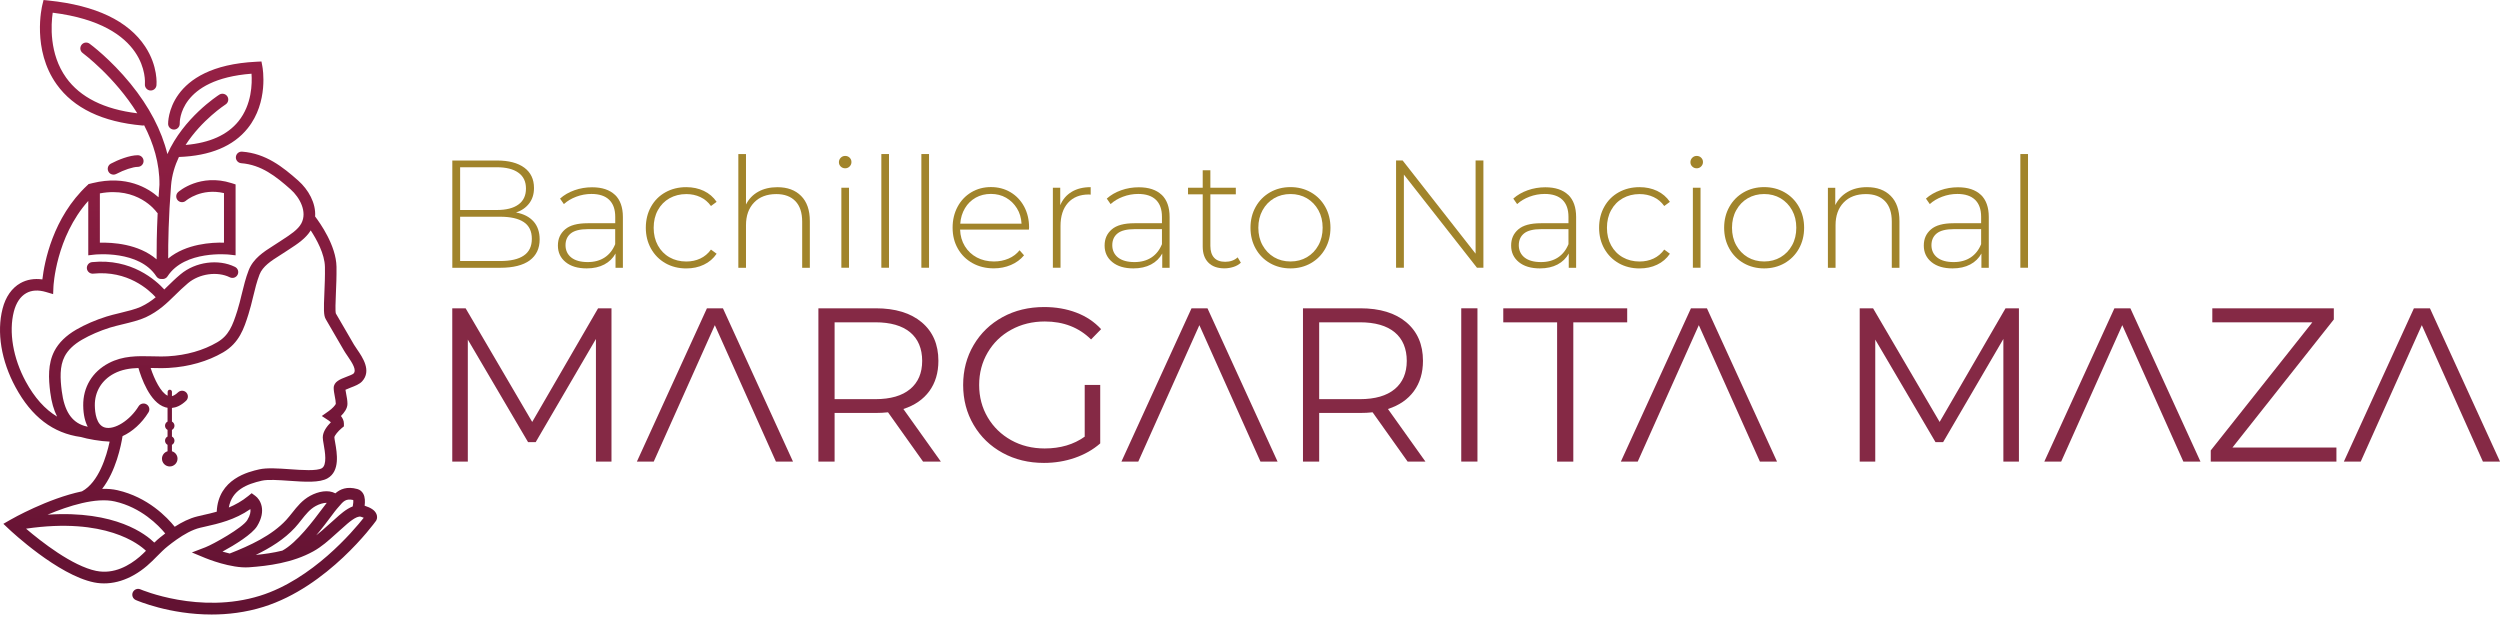
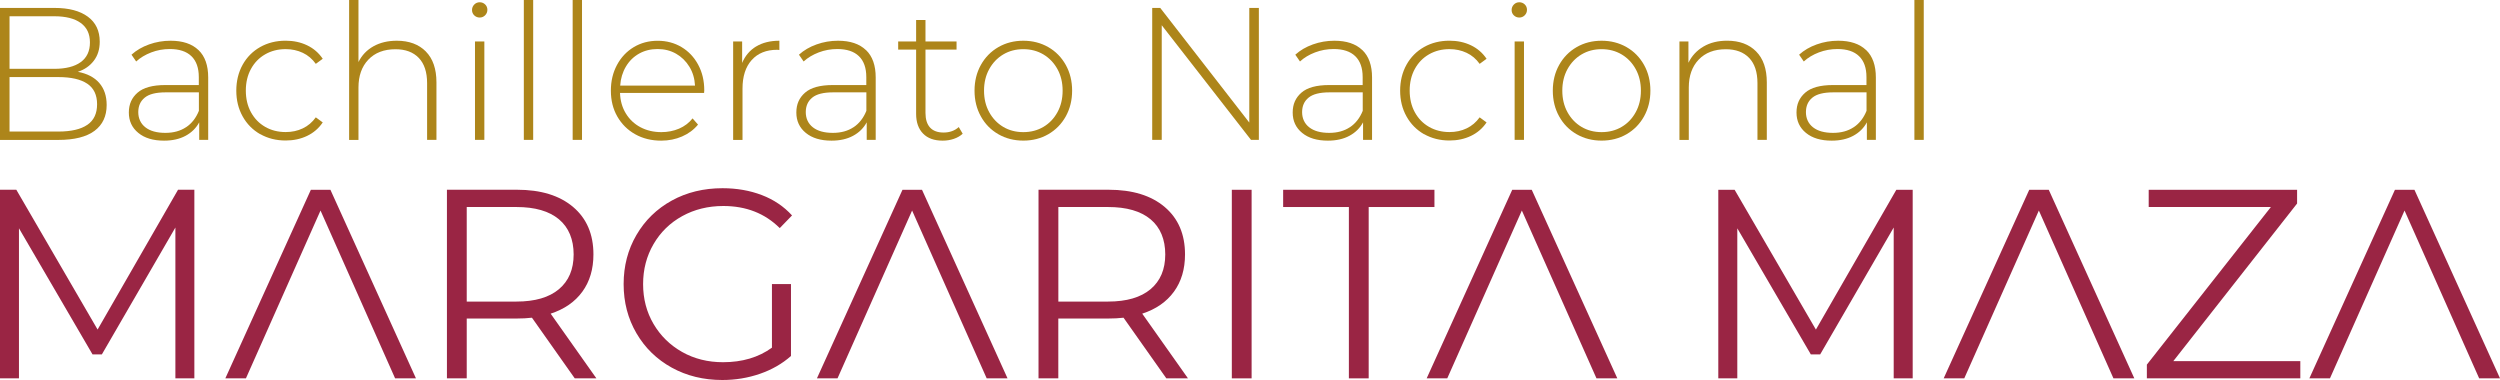
- <svg xmlns="http://www.w3.org/2000/svg" width="212" height="53" viewBox="0 0 212 53" fill="none">
-   <path d="M51.854 26.144V39.141H50.535V28.744L45.428 37.491H44.779L39.671 28.799V39.141H38.352V26.144H39.485L45.131 35.781L50.718 26.144H51.854Z" fill="#852945" />
-   <path d="M61.305 26.144H59.948L54.009 39.141H55.438L60.618 27.573L65.798 39.141H67.245L61.305 26.144Z" fill="#852945" />
-   <path d="M78.274 39.141L75.304 34.963C74.969 35.001 74.624 35.018 74.265 35.018H70.774V39.141H69.4V26.144H74.265C75.922 26.144 77.224 26.541 78.163 27.331C79.103 28.122 79.576 29.213 79.576 30.598C79.576 31.613 79.317 32.47 78.806 33.171C78.291 33.872 77.559 34.376 76.606 34.683L79.783 39.141H78.274ZM77.179 32.998C77.86 32.428 78.201 31.631 78.201 30.602C78.201 29.573 77.86 28.74 77.179 28.178C76.499 27.615 75.515 27.331 74.227 27.331H70.774V33.848H74.227C75.515 33.848 76.499 33.564 77.179 32.995V32.998Z" fill="#852945" />
-   <path d="M91.98 32.642H93.299V37.601C92.691 38.133 91.973 38.54 91.144 38.827C90.315 39.114 89.441 39.255 88.526 39.255C87.228 39.255 86.057 38.972 85.018 38.402C83.979 37.833 83.16 37.045 82.566 36.033C81.972 35.025 81.675 33.896 81.675 32.646C81.675 31.396 81.972 30.267 82.566 29.258C83.16 28.25 83.979 27.459 85.018 26.89C86.057 26.32 87.235 26.037 88.547 26.037C89.538 26.037 90.446 26.195 91.275 26.51C92.104 26.824 92.805 27.294 93.374 27.912L92.522 28.785C91.493 27.77 90.187 27.262 88.602 27.262C87.549 27.262 86.6 27.494 85.754 27.96C84.904 28.423 84.241 29.069 83.758 29.89C83.274 30.712 83.032 31.634 83.032 32.646C83.032 33.658 83.274 34.576 83.758 35.395C84.241 36.213 84.904 36.855 85.743 37.325C86.586 37.794 87.532 38.029 88.585 38.029C89.921 38.029 91.054 37.694 91.983 37.028V32.646L91.98 32.642Z" fill="#852945" />
-   <path d="M102.394 26.144H101.041L95.098 39.141H96.527L101.707 27.573L106.887 39.141H108.337L102.394 26.144Z" fill="#852945" />
-   <path d="M119.366 39.141L116.397 34.963C116.062 35.001 115.716 35.018 115.357 35.018H111.866V39.141H110.492V26.144H115.357C117.015 26.144 118.317 26.541 119.256 27.331C120.195 28.122 120.668 29.213 120.668 30.598C120.668 31.613 120.409 32.47 119.898 33.171C119.384 33.872 118.651 34.376 117.698 34.683L120.875 39.141H119.366ZM118.272 32.998C118.952 32.428 119.294 31.631 119.294 30.602C119.294 29.573 118.952 28.74 118.272 28.178C117.591 27.615 116.607 27.331 115.319 27.331H111.866V33.848H115.319C116.607 33.848 117.591 33.564 118.272 32.995V32.998Z" fill="#852945" />
-   <path d="M123.914 26.144H125.288V39.141H123.914V26.144Z" fill="#852945" />
-   <path d="M132.046 27.335H127.478V26.147H137.986V27.335H133.417V39.145H132.043V27.335H132.046Z" fill="#852945" />
-   <path d="M144.747 26.144H143.393L137.45 39.141H138.88L144.06 27.573L149.239 39.141H150.69L144.747 26.144Z" fill="#852945" />
-   <path d="M171.205 26.144V39.141H169.886V28.744L164.778 37.491H164.129L159.022 28.799V39.141H157.703V26.144H158.836L164.481 35.781L170.069 26.144H171.205Z" fill="#852945" />
-   <path d="M180.656 26.144H179.302L173.359 39.141H174.789L179.969 27.573L185.148 39.141H186.599L180.656 26.144Z" fill="#852945" />
-   <path d="M198.129 37.953V39.141H187.472V38.195L196.088 27.331H187.604V26.144H197.908V27.09L189.309 37.953H198.129Z" fill="#852945" />
-   <path d="M206.057 26.144H204.7L198.761 39.141H200.19L205.37 27.573L210.55 39.141H212L206.057 26.144Z" fill="#852945" />
-   <path d="M45.248 18.782C45.59 19.172 45.763 19.679 45.763 20.301C45.763 21.071 45.48 21.665 44.917 22.083C44.354 22.497 43.518 22.708 42.41 22.708H38.356V13.612H42.151C43.138 13.612 43.908 13.812 44.458 14.216C45.007 14.621 45.283 15.194 45.283 15.94C45.283 16.461 45.145 16.896 44.872 17.252C44.599 17.608 44.23 17.863 43.76 18.018C44.409 18.139 44.906 18.395 45.248 18.785V18.782ZM39.019 14.182V17.808H42.123C42.921 17.808 43.532 17.656 43.96 17.345C44.388 17.038 44.602 16.585 44.602 15.988C44.602 15.391 44.388 14.952 43.96 14.645C43.532 14.337 42.917 14.182 42.123 14.182H39.019ZM44.416 21.672C44.872 21.364 45.1 20.891 45.1 20.249C45.1 19.607 44.872 19.137 44.416 18.833C43.96 18.529 43.29 18.378 42.41 18.378H39.019V22.135H42.41C43.294 22.135 43.964 21.983 44.416 21.672Z" fill="#A1842B" />
-   <path d="M52.144 16.513C52.593 16.941 52.821 17.573 52.821 18.405V22.708H52.196V21.499C51.978 21.896 51.664 22.207 51.246 22.428C50.828 22.649 50.331 22.76 49.751 22.76C48.998 22.76 48.401 22.584 47.966 22.228C47.527 21.872 47.31 21.406 47.31 20.826C47.31 20.246 47.51 19.807 47.914 19.455C48.318 19.103 48.96 18.93 49.844 18.93H52.172V18.384C52.172 17.753 51.999 17.273 51.657 16.941C51.315 16.613 50.815 16.447 50.155 16.447C49.706 16.447 49.275 16.527 48.864 16.682C48.453 16.837 48.104 17.045 47.817 17.307L47.493 16.841C47.831 16.537 48.239 16.302 48.715 16.133C49.192 15.964 49.689 15.881 50.21 15.881C51.05 15.881 51.695 16.095 52.148 16.523L52.144 16.513ZM51.277 21.834C51.671 21.575 51.968 21.199 52.168 20.705V19.431H49.855C49.188 19.431 48.705 19.552 48.404 19.793C48.104 20.035 47.956 20.37 47.956 20.795C47.956 21.22 48.121 21.585 48.449 21.841C48.777 22.097 49.243 22.224 49.841 22.224C50.404 22.224 50.884 22.093 51.277 21.834Z" fill="#A1842B" />
-   <path d="M56.429 22.318C55.908 22.024 55.504 21.613 55.207 21.088C54.914 20.563 54.765 19.973 54.765 19.313C54.765 18.654 54.914 18.049 55.207 17.528C55.501 17.003 55.908 16.596 56.429 16.306C56.951 16.016 57.538 15.871 58.197 15.871C58.743 15.871 59.24 15.978 59.686 16.188C60.131 16.402 60.494 16.71 60.77 17.117L60.29 17.469C60.048 17.131 59.748 16.879 59.385 16.71C59.026 16.541 58.629 16.458 58.197 16.458C57.669 16.458 57.196 16.578 56.775 16.813C56.353 17.052 56.026 17.387 55.787 17.822C55.549 18.253 55.431 18.754 55.431 19.317C55.431 19.88 55.549 20.377 55.787 20.812C56.026 21.244 56.353 21.582 56.775 21.82C57.196 22.059 57.669 22.176 58.197 22.176C58.629 22.176 59.026 22.093 59.385 21.924C59.745 21.755 60.045 21.503 60.29 21.164L60.77 21.517C60.494 21.924 60.131 22.235 59.686 22.445C59.24 22.66 58.743 22.763 58.197 22.763C57.538 22.763 56.951 22.615 56.429 22.321V22.318Z" fill="#A1842B" />
-   <path d="M67.932 16.613C68.426 17.107 68.674 17.818 68.674 18.744V22.708H68.025V18.795C68.025 18.032 67.832 17.452 67.448 17.055C67.062 16.658 66.523 16.458 65.832 16.458C65.035 16.458 64.406 16.696 63.947 17.172C63.488 17.649 63.26 18.291 63.26 19.096V22.708H62.611V13.067H63.26V17.342C63.495 16.875 63.84 16.513 64.299 16.257C64.758 16.002 65.301 15.874 65.922 15.874C66.772 15.874 67.442 16.119 67.935 16.616L67.932 16.613Z" fill="#A1842B" />
-   <path d="M71.295 14.123C71.192 14.023 71.14 13.899 71.14 13.754C71.14 13.609 71.192 13.481 71.295 13.377C71.399 13.274 71.523 13.222 71.672 13.222C71.82 13.222 71.944 13.27 72.048 13.37C72.152 13.471 72.203 13.595 72.203 13.74C72.203 13.885 72.152 14.013 72.048 14.116C71.944 14.22 71.817 14.272 71.672 14.272C71.527 14.272 71.399 14.223 71.295 14.123ZM71.347 15.922H71.996V22.704H71.347V15.922Z" fill="#A1842B" />
-   <path d="M74.738 13.063H75.387V22.704H74.738V13.063Z" fill="#A1842B" />
-   <path d="M78.132 13.063H78.782V22.704H78.132V13.063Z" fill="#A1842B" />
-   <path d="M87.252 19.469H81.416C81.434 19.997 81.568 20.467 81.82 20.878C82.073 21.289 82.411 21.606 82.839 21.834C83.267 22.059 83.751 22.173 84.289 22.173C84.731 22.173 85.139 22.093 85.519 21.931C85.895 21.772 86.209 21.534 86.461 21.223L86.838 21.651C86.544 22.007 86.171 22.28 85.726 22.47C85.28 22.66 84.797 22.756 84.276 22.756C83.599 22.756 82.998 22.608 82.47 22.314C81.941 22.021 81.527 21.613 81.23 21.092C80.93 20.57 80.781 19.98 80.781 19.31C80.781 18.64 80.923 18.06 81.202 17.535C81.482 17.01 81.872 16.603 82.366 16.306C82.86 16.012 83.416 15.864 84.03 15.864C84.645 15.864 85.198 16.009 85.688 16.299C86.178 16.589 86.561 16.993 86.845 17.514C87.124 18.036 87.266 18.623 87.266 19.282L87.252 19.465V19.469ZM82.742 16.762C82.362 16.976 82.055 17.273 81.827 17.659C81.596 18.046 81.465 18.481 81.43 18.965H86.627C86.6 18.481 86.472 18.046 86.237 17.666C86.002 17.286 85.695 16.986 85.315 16.768C84.935 16.551 84.504 16.444 84.027 16.444C83.55 16.444 83.122 16.551 82.739 16.762H82.742Z" fill="#A1842B" />
-   <path d="M90.878 16.268C91.32 16.002 91.855 15.871 92.49 15.871V16.506L92.335 16.492C91.582 16.492 90.992 16.727 90.567 17.2C90.142 17.673 89.932 18.329 89.932 19.168V22.704H89.283V15.922H89.908V17.404C90.115 16.91 90.439 16.53 90.881 16.268H90.878Z" fill="#A1842B" />
-   <path d="M98.506 16.513C98.955 16.941 99.183 17.573 99.183 18.405V22.708H98.558V21.499C98.34 21.896 98.026 22.207 97.608 22.428C97.19 22.649 96.693 22.76 96.113 22.76C95.36 22.76 94.763 22.584 94.328 22.228C93.889 21.872 93.671 21.406 93.671 20.826C93.671 20.246 93.872 19.807 94.276 19.455C94.68 19.103 95.322 18.93 96.206 18.93H98.534V18.384C98.534 17.753 98.361 17.273 98.019 16.941C97.677 16.613 97.176 16.447 96.517 16.447C96.064 16.447 95.636 16.527 95.225 16.682C94.814 16.837 94.466 17.045 94.179 17.307L93.855 16.841C94.193 16.537 94.6 16.302 95.077 16.133C95.553 15.964 96.051 15.881 96.572 15.881C97.411 15.881 98.057 16.095 98.509 16.523L98.506 16.513ZM97.643 21.834C98.036 21.575 98.333 21.199 98.534 20.705V19.431H96.22C95.553 19.431 95.07 19.552 94.77 19.793C94.469 20.035 94.321 20.37 94.321 20.795C94.321 21.22 94.487 21.585 94.814 21.841C95.143 22.097 95.609 22.224 96.206 22.224C96.769 22.224 97.249 22.093 97.643 21.834Z" fill="#A1842B" />
-   <path d="M105.226 22.276C105.06 22.431 104.856 22.552 104.608 22.632C104.359 22.711 104.103 22.756 103.834 22.756C103.244 22.756 102.791 22.594 102.47 22.269C102.149 21.945 101.99 21.492 101.99 20.912V16.482H100.744V15.922H101.99V14.441H102.639V15.922H104.798V16.482H102.639V20.847C102.639 21.289 102.746 21.623 102.957 21.855C103.168 22.086 103.482 22.2 103.9 22.2C104.318 22.2 104.677 22.076 104.953 21.824L105.226 22.28V22.276Z" fill="#A1842B" />
-   <path d="M107.698 22.318C107.184 22.024 106.776 21.613 106.483 21.088C106.189 20.563 106.041 19.973 106.041 19.313C106.041 18.654 106.189 18.063 106.483 17.538C106.776 17.014 107.184 16.606 107.698 16.309C108.213 16.016 108.793 15.867 109.432 15.867C110.07 15.867 110.651 16.016 111.165 16.309C111.68 16.603 112.087 17.014 112.381 17.538C112.674 18.063 112.823 18.654 112.823 19.313C112.823 19.973 112.674 20.563 112.381 21.088C112.087 21.613 111.68 22.021 111.165 22.318C110.651 22.611 110.07 22.76 109.432 22.76C108.793 22.76 108.213 22.611 107.698 22.318ZM110.83 21.81C111.241 21.568 111.566 21.23 111.804 20.795C112.042 20.363 112.16 19.869 112.16 19.313C112.16 18.757 112.042 18.264 111.804 17.832C111.566 17.4 111.241 17.062 110.83 16.817C110.419 16.575 109.953 16.454 109.435 16.454C108.917 16.454 108.451 16.575 108.037 16.817C107.626 17.058 107.301 17.397 107.063 17.832C106.825 18.264 106.707 18.757 106.707 19.313C106.707 19.869 106.825 20.363 107.063 20.795C107.301 21.226 107.626 21.565 108.037 21.81C108.447 22.052 108.914 22.173 109.435 22.173C109.956 22.173 110.419 22.052 110.83 21.81Z" fill="#A1842B" />
-   <path d="M125.793 13.609V22.704H125.247L119.049 14.804V22.704H118.386V13.609H118.945L125.13 21.51V13.609H125.793Z" fill="#A1842B" />
-   <path d="M132.979 16.513C133.427 16.941 133.655 17.573 133.655 18.405V22.708H133.03V21.499C132.813 21.896 132.499 22.207 132.081 22.428C131.663 22.649 131.166 22.76 130.585 22.76C129.833 22.76 129.235 22.584 128.8 22.228C128.362 21.872 128.144 21.406 128.144 20.826C128.144 20.246 128.344 19.807 128.748 19.455C129.152 19.103 129.795 18.93 130.679 18.93H133.006V18.384C133.006 17.753 132.833 17.273 132.492 16.941C132.15 16.613 131.649 16.447 130.99 16.447C130.537 16.447 130.109 16.527 129.698 16.682C129.287 16.837 128.938 17.045 128.652 17.307L128.327 16.841C128.666 16.537 129.073 16.302 129.55 16.133C130.026 15.964 130.523 15.881 131.045 15.881C131.884 15.881 132.53 16.095 132.982 16.523L132.979 16.513ZM132.115 21.834C132.509 21.575 132.806 21.199 133.006 20.705V19.431H130.693C130.026 19.431 129.543 19.552 129.242 19.793C128.942 20.035 128.793 20.37 128.793 20.795C128.793 21.22 128.959 21.585 129.287 21.841C129.615 22.097 130.081 22.224 130.679 22.224C131.242 22.224 131.722 22.093 132.115 21.834Z" fill="#A1842B" />
-   <path d="M137.267 22.318C136.746 22.024 136.342 21.613 136.045 21.088C135.751 20.563 135.603 19.973 135.603 19.313C135.603 18.654 135.751 18.049 136.045 17.528C136.338 17.003 136.746 16.596 137.267 16.306C137.789 16.016 138.376 15.871 139.035 15.871C139.581 15.871 140.078 15.978 140.524 16.188C140.969 16.402 141.332 16.71 141.608 17.117L141.128 17.469C140.886 17.131 140.586 16.879 140.223 16.71C139.861 16.541 139.467 16.458 139.035 16.458C138.507 16.458 138.034 16.578 137.613 16.813C137.191 17.052 136.863 17.387 136.625 17.822C136.387 18.253 136.269 18.754 136.269 19.317C136.269 19.88 136.387 20.377 136.625 20.812C136.863 21.244 137.191 21.582 137.613 21.82C138.034 22.059 138.507 22.176 139.035 22.176C139.467 22.176 139.864 22.093 140.223 21.924C140.582 21.755 140.883 21.503 141.128 21.164L141.608 21.517C141.332 21.924 140.969 22.235 140.524 22.445C140.078 22.66 139.581 22.763 139.035 22.763C138.376 22.763 137.789 22.615 137.267 22.321V22.318Z" fill="#A1842B" />
-   <path d="M143.504 14.123C143.4 14.023 143.348 13.899 143.348 13.754C143.348 13.609 143.4 13.481 143.504 13.377C143.607 13.274 143.732 13.222 143.88 13.222C144.029 13.222 144.153 13.27 144.256 13.37C144.36 13.471 144.412 13.595 144.412 13.74C144.412 13.885 144.36 14.013 144.256 14.116C144.153 14.22 144.029 14.272 143.88 14.272C143.732 14.272 143.607 14.223 143.504 14.123ZM143.555 15.922H144.205V22.704H143.555V15.922Z" fill="#A1842B" />
-   <path d="M147.865 22.318C147.35 22.024 146.943 21.613 146.649 21.088C146.356 20.563 146.207 19.973 146.207 19.313C146.207 18.654 146.356 18.063 146.649 17.538C146.943 17.014 147.35 16.606 147.865 16.309C148.379 16.016 148.96 15.867 149.598 15.867C150.237 15.867 150.817 16.016 151.332 16.309C151.846 16.603 152.254 17.014 152.547 17.538C152.841 18.063 152.989 18.654 152.989 19.313C152.989 19.973 152.841 20.563 152.547 21.088C152.254 21.613 151.846 22.021 151.332 22.318C150.817 22.611 150.237 22.76 149.598 22.76C148.96 22.76 148.379 22.611 147.865 22.318ZM150.997 21.81C151.408 21.568 151.732 21.23 151.971 20.795C152.209 20.363 152.326 19.869 152.326 19.313C152.326 18.757 152.209 18.264 151.971 17.832C151.732 17.4 151.408 17.062 150.997 16.817C150.586 16.575 150.12 16.454 149.602 16.454C149.084 16.454 148.618 16.575 148.203 16.817C147.792 17.058 147.468 17.397 147.23 17.832C146.991 18.264 146.874 18.757 146.874 19.313C146.874 19.869 146.991 20.363 147.23 20.795C147.468 21.226 147.792 21.565 148.203 21.81C148.614 22.052 149.08 22.173 149.602 22.173C150.123 22.173 150.586 22.052 150.997 21.81Z" fill="#A1842B" />
-   <path d="M160.334 16.613C160.828 17.107 161.073 17.818 161.073 18.744V22.708H160.424V18.795C160.424 18.032 160.231 17.452 159.847 17.055C159.461 16.658 158.922 16.458 158.228 16.458C157.43 16.458 156.802 16.696 156.342 17.172C155.883 17.649 155.655 18.291 155.655 19.096V22.708H155.006V15.926H155.631V17.393C155.866 16.917 156.215 16.544 156.677 16.275C157.14 16.005 157.689 15.871 158.321 15.871C159.171 15.871 159.84 16.116 160.334 16.613Z" fill="#A1842B" />
-   <path d="M167.973 16.513C168.421 16.941 168.649 17.573 168.649 18.405V22.708H168.024V21.499C167.807 21.896 167.493 22.207 167.075 22.428C166.657 22.649 166.16 22.76 165.58 22.76C164.827 22.76 164.229 22.584 163.794 22.228C163.356 21.872 163.138 21.406 163.138 20.826C163.138 20.246 163.338 19.807 163.742 19.455C164.146 19.103 164.789 18.93 165.673 18.93H168V18.384C168 17.753 167.828 17.273 167.486 16.941C167.144 16.613 166.643 16.447 165.984 16.447C165.531 16.447 165.103 16.527 164.692 16.682C164.281 16.837 163.932 17.045 163.646 17.307L163.321 16.841C163.66 16.537 164.067 16.302 164.544 16.133C165.02 15.964 165.517 15.881 166.039 15.881C166.878 15.881 167.524 16.095 167.976 16.523L167.973 16.513ZM167.109 21.834C167.503 21.575 167.8 21.199 168 20.705V19.431H165.687C165.02 19.431 164.537 19.552 164.236 19.793C163.936 20.035 163.787 20.37 163.787 20.795C163.787 21.22 163.953 21.585 164.281 21.841C164.609 22.097 165.075 22.224 165.673 22.224C166.236 22.224 166.716 22.093 167.109 21.834Z" fill="#A1842B" />
-   <path d="M171.326 13.063H171.975V22.704H171.326V13.063Z" fill="#A1842B" />
-   <path d="M31.916 43.578C31.791 43.282 31.474 43.061 30.921 42.884C30.963 42.553 30.966 42.159 30.804 41.869C30.693 41.669 30.521 41.531 30.31 41.472C29.405 41.22 28.835 41.489 28.438 41.835C27.838 41.507 26.995 41.666 26.301 42.045C25.631 42.411 25.196 42.957 24.778 43.485C24.609 43.696 24.45 43.896 24.277 44.086C23.062 45.409 21.183 46.272 19.481 46.938C19.267 46.887 19.056 46.831 18.866 46.776C19.93 46.2 21.387 45.295 21.802 44.618C22.627 43.271 22.064 42.349 21.649 42.049L21.342 41.824L21.049 42.063C20.514 42.498 19.954 42.805 19.405 43.036C19.66 41.551 20.942 41.047 22.209 40.761C22.717 40.647 23.632 40.709 24.516 40.771C25.845 40.864 27.099 40.951 27.782 40.557C28.846 39.942 28.58 38.43 28.421 37.525C28.39 37.352 28.355 37.156 28.355 37.087C28.355 36.949 28.67 36.558 28.98 36.303L29.164 36.154V35.919C29.164 35.671 29.05 35.453 28.912 35.277C29.184 35.008 29.464 34.635 29.464 34.248C29.464 33.965 29.409 33.672 29.357 33.409C29.333 33.285 29.309 33.16 29.295 33.053C29.412 32.995 29.606 32.919 29.733 32.87C30.103 32.729 30.483 32.584 30.707 32.339C31.529 31.444 30.749 30.305 30.282 29.628C30.182 29.479 30.085 29.341 30.02 29.231C29.764 28.792 29.505 28.35 29.25 27.905C28.991 27.459 28.735 27.014 28.48 26.582C28.421 26.378 28.456 25.564 28.483 24.911C28.514 24.217 28.546 23.426 28.535 22.622C28.508 20.822 27.123 18.885 26.722 18.36C26.802 17.217 26.145 16.074 25.293 15.318C23.984 14.158 22.541 13.011 20.531 12.86C20.258 12.839 20.023 13.043 20.002 13.312C19.982 13.581 20.185 13.819 20.455 13.84C22.161 13.971 23.407 14.962 24.64 16.054C25.438 16.762 26.066 17.967 25.558 18.937C25.279 19.472 24.599 19.911 23.998 20.301C23.866 20.387 23.739 20.47 23.618 20.55C23.473 20.65 23.317 20.746 23.166 20.843C22.371 21.347 21.473 21.921 21.087 22.922C20.831 23.578 20.665 24.272 20.5 24.942C20.386 25.415 20.268 25.902 20.123 26.358C19.716 27.639 19.398 28.457 18.417 29.027C17.243 29.714 15.807 30.122 14.26 30.212C13.807 30.239 13.341 30.225 12.889 30.215C11.68 30.187 10.43 30.156 9.218 30.795C7.823 31.527 7.036 32.839 7.057 34.393C7.067 35.198 7.222 35.771 7.44 36.189C7.322 36.161 7.215 36.134 7.126 36.106C6.052 35.767 5.451 34.832 5.237 33.16C5.106 32.131 5.043 31.064 5.485 30.218C5.762 29.687 6.255 29.213 6.95 28.809C7.64 28.409 8.462 28.053 9.329 27.78C9.612 27.691 9.978 27.604 10.368 27.508C11.086 27.335 11.829 27.155 12.364 26.903C13.459 26.389 14.142 25.719 14.864 25.011C15.199 24.683 15.544 24.345 15.945 24.01C16.905 23.205 18.428 22.991 19.491 23.516C19.736 23.637 20.03 23.537 20.151 23.291C20.272 23.046 20.172 22.753 19.926 22.632C18.514 21.938 16.577 22.2 15.313 23.257C14.881 23.616 14.522 23.972 14.174 24.31C14.091 24.39 14.011 24.469 13.932 24.548C13.231 23.778 11.145 21.886 7.806 22.228C7.537 22.255 7.34 22.497 7.367 22.767C7.395 23.036 7.637 23.233 7.906 23.205C10.82 22.908 12.627 24.573 13.203 25.208C12.837 25.512 12.44 25.781 11.946 26.012C11.501 26.22 10.776 26.396 10.14 26.551C9.736 26.648 9.353 26.741 9.039 26.841C8.103 27.135 7.212 27.521 6.459 27.957C5.603 28.454 4.981 29.062 4.615 29.762C4.049 30.85 4.111 32.097 4.263 33.285C4.367 34.093 4.56 34.773 4.843 35.329C3.807 34.707 2.927 33.72 2.184 32.356C1.107 30.37 0.73 28.15 1.176 26.416C1.366 25.681 1.725 25.142 2.219 24.863C2.681 24.6 3.244 24.569 3.897 24.762L4.505 24.942L4.532 24.31C4.532 24.265 4.736 20.111 7.485 17.038V21.651L8.034 21.589C8.072 21.585 11.805 21.192 13.258 23.436C13.352 23.581 13.511 23.661 13.673 23.661C13.69 23.661 13.707 23.654 13.721 23.654C13.745 23.657 13.77 23.661 13.794 23.661C13.794 23.661 13.807 23.661 13.814 23.661C13.887 23.661 13.956 23.637 14.015 23.606C14.025 23.602 14.035 23.595 14.042 23.588C14.066 23.575 14.087 23.561 14.108 23.544C14.118 23.537 14.125 23.526 14.136 23.519C14.156 23.499 14.177 23.474 14.194 23.45C14.194 23.447 14.201 23.443 14.205 23.436C15.658 21.192 19.391 21.585 19.429 21.589L19.978 21.651V15.639L19.636 15.529C16.981 14.683 15.185 16.216 15.113 16.282C14.909 16.461 14.888 16.768 15.064 16.976C15.241 17.179 15.551 17.203 15.758 17.027C15.814 16.979 17.074 15.926 18.994 16.375V20.577C17.982 20.55 15.8 20.657 14.263 21.921C14.256 20.629 14.291 18.412 14.505 15.729C14.574 14.859 14.823 14.051 15.171 13.312C17.823 13.219 19.788 12.4 21.004 10.881C22.793 8.65 22.275 5.756 22.25 5.636L22.171 5.214L21.743 5.235C14.132 5.604 14.256 10.466 14.256 10.518C14.267 10.788 14.498 10.998 14.768 10.988C15.037 10.977 15.251 10.75 15.241 10.48C15.237 10.325 15.196 6.72 21.328 6.25C21.387 7.062 21.363 8.864 20.227 10.277C19.288 11.444 17.779 12.12 15.738 12.293C17.105 10.173 19.098 8.878 19.129 8.857C19.357 8.712 19.426 8.405 19.281 8.177C19.136 7.949 18.828 7.88 18.6 8.025C18.448 8.122 15.555 10 14.194 13.067C13.707 11.064 12.651 9.04 11.069 7.1C9.363 5.007 7.668 3.757 7.595 3.705C7.374 3.543 7.067 3.591 6.908 3.812C6.746 4.033 6.794 4.341 7.015 4.499C7.057 4.531 9.736 6.526 11.642 9.607C8.832 9.265 6.801 8.253 5.61 6.589C4.153 4.558 4.329 2.058 4.47 1.077C12.63 2.096 12.305 6.917 12.288 7.134C12.264 7.404 12.461 7.645 12.73 7.673C13.003 7.7 13.241 7.504 13.269 7.231C13.276 7.165 13.414 5.615 12.312 3.947C10.876 1.771 8.12 0.459 4.121 0.045L3.693 0L3.59 0.418C3.552 0.57 2.695 4.202 4.805 7.155C6.245 9.168 8.686 10.342 12.071 10.643C12.084 10.643 12.102 10.643 12.115 10.643C12.153 10.643 12.191 10.636 12.226 10.629C13.003 12.134 13.542 13.84 13.521 15.674C13.493 16.033 13.466 16.385 13.445 16.73C12.557 15.94 10.717 14.828 7.858 15.525L7.481 15.618V15.653C7.457 15.667 7.433 15.684 7.412 15.705C4.47 18.453 3.762 22.252 3.593 23.695C2.909 23.599 2.274 23.706 1.732 24.01C1 24.424 0.475 25.173 0.219 26.175C-0.295 28.174 0.105 30.598 1.314 32.829C2.681 35.353 4.498 36.738 6.863 37.059C7.402 37.225 8.531 37.425 9.298 37.449C9.032 38.692 8.372 40.899 6.953 41.666C4.045 42.277 1.031 43.989 0.858 44.09L0.285 44.421L0.768 44.877C0.938 45.036 4.909 48.762 7.975 49.387C9.457 49.687 11.052 49.19 12.471 47.978C12.771 47.722 13.044 47.446 13.31 47.177C13.621 46.866 13.911 46.569 14.239 46.31C14.457 46.137 14.705 45.944 14.978 45.754C14.985 45.751 14.992 45.744 14.999 45.74C15.596 45.322 16.294 44.915 16.977 44.753C17.126 44.718 17.285 44.68 17.447 44.645C18.5 44.407 19.902 44.093 21.232 43.171C21.266 43.375 21.232 43.679 20.966 44.11C20.562 44.766 18.086 46.151 17.423 46.407L16.27 46.849L17.413 47.322C17.502 47.36 19.595 48.216 21.118 48.106C22.727 47.992 24.799 47.733 26.567 46.755C27.275 46.365 27.855 45.84 28.418 45.333C28.573 45.191 28.732 45.05 28.891 44.911C28.956 44.853 29.032 44.787 29.112 44.715C29.474 44.387 30.231 43.699 30.61 43.82C30.707 43.851 30.783 43.879 30.845 43.907C29.937 45.056 26.474 49.142 22.05 50.519C16.933 52.118 11.957 49.998 11.908 49.977C11.66 49.867 11.37 49.984 11.259 50.233C11.152 50.481 11.262 50.771 11.515 50.882C11.67 50.951 14.388 52.111 17.944 52.111C19.319 52.111 20.817 51.939 22.344 51.462C27.803 49.76 31.712 44.407 31.874 44.183L31.916 44.117C31.995 43.962 31.995 43.765 31.923 43.589L31.916 43.578ZM8.469 16.399C11.666 15.802 13.2 17.877 13.269 17.97C13.296 18.012 13.331 18.043 13.369 18.074C13.29 19.735 13.276 21.095 13.279 21.993C11.739 20.663 9.498 20.55 8.469 20.581V16.399ZM8.172 48.416C6.128 47.998 3.49 45.927 2.208 44.832C8.949 43.844 11.798 46.148 12.378 46.707C12.198 46.887 12.019 47.059 11.829 47.222C10.993 47.936 9.678 48.72 8.169 48.413L8.172 48.416ZM13.624 45.536C13.434 45.688 13.255 45.851 13.082 46.013C12.412 45.346 9.826 43.257 4.032 43.644C5.824 42.891 8.141 42.156 9.743 42.525C11.97 43.033 13.431 44.535 14.011 45.236C13.877 45.336 13.749 45.436 13.628 45.536H13.624ZM17.226 43.679C17.057 43.717 16.895 43.755 16.743 43.789C16.066 43.952 15.41 44.286 14.816 44.67C14.18 43.879 12.547 42.159 9.957 41.569C9.553 41.476 9.118 41.444 8.662 41.455C9.829 39.963 10.268 37.77 10.392 36.983C11.214 36.61 12.019 35.899 12.592 34.966C12.734 34.735 12.661 34.431 12.43 34.29C12.198 34.148 11.894 34.221 11.753 34.452C11.017 35.654 9.709 36.475 8.897 36.254C8.172 36.054 8.051 35.001 8.041 34.39C8.023 33.219 8.621 32.231 9.674 31.676C10.327 31.334 11.017 31.23 11.739 31.206C11.96 31.973 12.696 34.151 14.018 34.538C14.077 34.556 14.139 34.569 14.208 34.58V35.75C14.08 35.816 13.994 35.947 13.994 36.102C13.994 36.258 14.08 36.386 14.208 36.455V37.018C14.08 37.083 13.994 37.214 13.994 37.37C13.994 37.525 14.08 37.653 14.208 37.722V38.268C13.935 38.347 13.735 38.599 13.735 38.896C13.735 39.259 14.032 39.556 14.395 39.556C14.757 39.556 15.054 39.259 15.054 38.896C15.054 38.596 14.854 38.347 14.581 38.268V37.722C14.709 37.656 14.795 37.525 14.795 37.37C14.795 37.214 14.709 37.087 14.581 37.018V36.455C14.709 36.389 14.795 36.258 14.795 36.102C14.795 35.947 14.709 35.819 14.581 35.75V34.593C14.926 34.562 15.337 34.404 15.779 33.986C15.976 33.799 15.986 33.489 15.8 33.288C15.614 33.091 15.303 33.081 15.102 33.267C14.885 33.471 14.712 33.561 14.581 33.592V33.23C14.581 33.126 14.498 33.047 14.398 33.047C14.298 33.047 14.215 33.129 14.215 33.23V33.554C13.642 33.295 13.089 32.166 12.775 31.206C12.806 31.206 12.841 31.206 12.872 31.206C13.345 31.216 13.832 31.23 14.322 31.199C16.024 31.099 17.613 30.643 18.922 29.88C20.296 29.075 20.69 27.846 21.066 26.658C21.221 26.168 21.346 25.664 21.463 25.173C21.625 24.503 21.777 23.872 22.009 23.278C22.278 22.58 23.003 22.117 23.701 21.675C23.863 21.572 24.022 21.472 24.177 21.368C24.291 21.292 24.416 21.213 24.54 21.13C25.196 20.705 25.931 20.225 26.349 19.538C26.843 20.291 27.537 21.534 27.554 22.639C27.568 23.416 27.534 24.189 27.506 24.869C27.451 26.189 27.433 26.738 27.623 27.062C27.879 27.501 28.141 27.95 28.4 28.402C28.656 28.844 28.915 29.29 29.171 29.728C29.253 29.873 29.36 30.025 29.471 30.187C29.909 30.826 30.251 31.382 29.982 31.676C29.906 31.752 29.578 31.879 29.381 31.952C28.849 32.156 28.297 32.366 28.297 32.905C28.297 33.119 28.342 33.35 28.387 33.596C28.431 33.823 28.476 34.058 28.476 34.234C28.452 34.355 28.159 34.663 27.879 34.859L27.288 35.277L27.893 35.674C27.948 35.712 28.007 35.761 28.059 35.809C27.755 36.113 27.371 36.593 27.371 37.087C27.371 37.242 27.406 37.442 27.451 37.698C27.558 38.306 27.755 39.438 27.288 39.708C26.867 39.949 25.6 39.863 24.581 39.79C23.58 39.721 22.637 39.656 21.988 39.801C21.107 40.001 18.504 40.595 18.379 43.392C17.975 43.506 17.589 43.596 17.226 43.675V43.679ZM25.006 44.753C25.203 44.538 25.382 44.314 25.552 44.096C25.924 43.623 26.28 43.178 26.774 42.909C27.043 42.76 27.423 42.632 27.71 42.639C27.61 42.764 27.485 42.929 27.33 43.136C26.57 44.155 25.161 46.037 23.942 46.693C23.172 46.883 22.399 46.99 21.688 47.059C22.917 46.465 24.105 45.73 25.006 44.753ZM28.442 43.983C28.366 44.052 28.3 44.11 28.238 44.166C28.072 44.307 27.913 44.452 27.751 44.597C27.437 44.88 27.133 45.15 26.815 45.395C27.33 44.787 27.782 44.183 28.117 43.734C28.314 43.471 28.48 43.247 28.563 43.157C28.625 43.088 28.684 43.019 28.746 42.947C29.105 42.522 29.326 42.256 29.954 42.401C29.972 42.515 29.954 42.726 29.913 42.943C29.35 43.161 28.832 43.63 28.442 43.983ZM9.194 14.545C9.066 14.303 9.16 14.006 9.398 13.878C10.023 13.547 10.997 13.163 11.68 13.163C11.953 13.163 12.174 13.384 12.174 13.657C12.174 13.93 11.953 14.151 11.68 14.151C11.283 14.151 10.52 14.403 9.857 14.752C9.785 14.79 9.705 14.81 9.626 14.81C9.45 14.81 9.277 14.714 9.191 14.548L9.194 14.545Z" fill="url(#paint0_linear_10006_148)" />
-   <defs>
-     <linearGradient id="paint0_linear_10006_148" x1="15.986" y1="52.104" x2="15.986" y2="0" gradientUnits="userSpaceOnUse">
-       <stop stop-color="#611232" />
-       <stop offset="1" stop-color="#9B2247" />
-     </linearGradient>
-   </defs>
+ <svg xmlns="http://www.w3.org/2000/svg" width="250" height="38" viewBox="0 0 250 38" fill="none">
+   <path d="M19.436 37.836H17.539V22.752L10.187 35.439H9.252L1.896 22.828V37.832H0V18.974H1.631L9.759 32.955L17.804 18.974H19.436V37.836Z" fill="#9A2544" />
+   <path d="M33.041 18.978H31.087L22.535 37.832H24.594L32.052 21.053L39.509 37.832H41.594L33.041 18.978Z" fill="#9A2544" />
+   <path d="M57.473 37.832L53.195 31.771C52.712 31.826 52.216 31.852 51.697 31.852H46.673V37.832H44.693V18.974H51.697C54.087 18.974 55.957 19.548 57.313 20.699C58.669 21.849 59.343 23.428 59.343 25.441C59.343 26.913 58.973 28.158 58.234 29.17C57.494 30.186 56.439 30.917 55.065 31.366L59.637 37.832H57.473ZM55.895 28.918C56.874 28.093 57.364 26.935 57.364 25.444C57.364 23.954 56.874 22.744 55.895 21.93C54.913 21.111 53.499 20.702 51.643 20.702H46.673V30.157H51.643C53.496 30.157 54.913 29.744 55.895 28.918Z" fill="#9A2544" />
+   <path d="M77.202 28.407H79.098V35.6C78.224 36.371 77.191 36.966 75.998 37.379C74.805 37.792 73.547 38 72.228 38C70.357 38 68.671 37.587 67.174 36.762C65.677 35.936 64.502 34.792 63.647 33.328C62.791 31.863 62.363 30.226 62.363 28.41C62.363 26.595 62.791 24.958 63.647 23.493C64.502 22.029 65.677 20.885 67.174 20.059C68.671 19.234 70.364 18.821 72.253 18.821C73.678 18.821 74.99 19.051 76.183 19.508C77.376 19.964 78.383 20.644 79.203 21.543L77.974 22.81C76.495 21.338 74.613 20.6 72.333 20.6C70.817 20.6 69.451 20.936 68.229 21.608C67.007 22.28 66.05 23.216 65.354 24.41C64.658 25.605 64.31 26.938 64.31 28.41C64.31 29.883 64.658 31.212 65.354 32.396C66.05 33.58 67.004 34.515 68.214 35.198C69.425 35.881 70.788 36.221 72.304 36.221C74.229 36.221 75.86 35.735 77.194 34.767V28.41L77.202 28.407Z" fill="#9A2544" />
+   <path d="M92.2 18.978H90.249L81.694 37.832H83.753L91.21 21.053L98.667 37.832H100.752L92.2 18.978Z" fill="#9A2544" />
+   <path d="M116.631 37.832L112.353 31.771C111.871 31.826 111.374 31.852 110.856 31.852H105.831V37.832H103.852V18.974H110.856C113.245 18.974 115.115 19.548 116.471 20.699C117.827 21.849 118.502 23.428 118.502 25.441C118.502 26.913 118.132 28.158 117.392 29.17C116.653 30.186 115.598 30.917 114.224 31.366L118.795 37.832H116.631ZM115.057 28.918C116.036 28.093 116.526 26.935 116.526 25.444C116.526 23.954 116.036 22.744 115.057 21.93C114.075 21.111 112.661 20.702 110.805 20.702H105.835V30.157H110.805C112.658 30.157 114.075 29.744 115.057 28.918Z" fill="#9A2544" />
+   <path d="M123.182 18.978H125.161V37.836H123.182V18.978Z" fill="#9A2544" />
+   <path d="M134.892 20.702H128.315V18.978H143.444V20.702H136.868V37.836H134.888V20.702H134.892Z" fill="#9A2544" />
+   <path d="M153.174 18.978H151.224L142.668 37.832H144.727L152.185 21.053L159.646 37.832H161.73L153.174 18.978Z" fill="#9A2544" />
+   <path d="M191.269 18.978V37.836H189.37V22.752L182.018 35.439H181.082L173.73 22.832V37.836H171.83V18.978H173.462L181.59 32.959L189.634 18.978H191.269Z" fill="#9A2544" />
+   <path d="M204.875 18.978H202.925L194.369 37.832H196.428L203.886 21.053L211.343 37.832H213.431L204.875 18.978Z" fill="#9A2544" />
+   <path d="M230.032 36.111V37.836H214.686V36.462L227.088 20.702H214.87V18.978H229.709V20.352L217.332 36.111H230.032Z" fill="#9A2544" />
+   <path d="M241.444 18.978H239.494L230.938 37.832H232.997L240.454 21.053L247.915 37.832H250L241.444 18.978Z" fill="#9A2544" />
+   <path d="M9.926 8.296C10.419 8.863 10.666 9.597 10.666 10.503C10.666 11.621 10.26 12.483 9.451 13.086C8.639 13.688 7.436 13.992 5.84 13.992H0V0.793H5.463C6.885 0.793 7.99 1.085 8.784 1.669C9.578 2.254 9.973 3.087 9.973 4.168C9.973 4.921 9.778 5.556 9.382 6.072C8.991 6.587 8.458 6.959 7.784 7.182C8.719 7.357 9.433 7.73 9.926 8.293V8.296ZM0.953 1.622V6.883H5.424C6.569 6.883 7.454 6.66 8.07 6.214C8.686 5.768 8.994 5.111 8.994 4.245C8.994 3.379 8.686 2.74 8.07 2.294C7.454 1.848 6.569 1.626 5.424 1.626H0.953V1.622ZM8.726 12.49C9.382 12.044 9.709 11.358 9.709 10.426C9.709 9.495 9.382 8.811 8.726 8.369C8.07 7.931 7.109 7.708 5.837 7.708H0.953V13.155H5.837C7.109 13.155 8.074 12.932 8.726 12.486V12.49Z" fill="#AD851A" />
+   <path d="M19.849 5.005C20.498 5.626 20.82 6.543 20.82 7.748V13.988H19.921V12.234C19.61 12.812 19.153 13.261 18.555 13.582C17.956 13.904 17.238 14.065 16.405 14.065C15.321 14.065 14.461 13.809 13.831 13.29C13.2 12.775 12.884 12.096 12.884 11.255C12.884 10.415 13.175 9.776 13.755 9.268C14.335 8.76 15.259 8.505 16.532 8.505H19.881V7.712C19.881 6.795 19.635 6.097 19.142 5.619C18.649 5.14 17.927 4.903 16.981 4.903C16.332 4.903 15.712 5.016 15.121 5.242C14.53 5.469 14.027 5.772 13.617 6.148L13.149 5.469C13.635 5.03 14.222 4.687 14.907 4.442C15.593 4.197 16.31 4.073 17.057 4.073C18.268 4.073 19.196 4.384 19.845 5.005H19.849ZM18.605 12.724C19.174 12.348 19.599 11.8 19.889 11.084V9.235H16.557C15.596 9.235 14.9 9.411 14.472 9.765C14.041 10.116 13.827 10.601 13.827 11.215C13.827 11.829 14.063 12.362 14.538 12.731C15.012 13.104 15.68 13.287 16.539 13.287C17.351 13.287 18.04 13.097 18.605 12.72V12.724Z" fill="#AD851A" />
+   <path d="M26.023 13.422C25.276 12.994 24.689 12.402 24.264 11.639C23.84 10.879 23.63 10.021 23.63 9.067C23.63 8.114 23.84 7.237 24.264 6.473C24.689 5.714 25.276 5.122 26.023 4.702C26.77 4.281 27.618 4.07 28.568 4.07C29.354 4.07 30.069 4.223 30.71 4.53C31.352 4.837 31.874 5.286 32.273 5.878L31.58 6.386C31.232 5.896 30.797 5.527 30.279 5.282C29.76 5.038 29.191 4.913 28.568 4.913C27.806 4.913 27.125 5.085 26.519 5.432C25.914 5.779 25.439 6.265 25.098 6.893C24.754 7.522 24.583 8.245 24.583 9.06C24.583 9.874 24.754 10.598 25.098 11.226C25.443 11.854 25.914 12.34 26.519 12.687C27.125 13.034 27.806 13.206 28.568 13.206C29.191 13.206 29.76 13.086 30.279 12.837C30.797 12.592 31.229 12.223 31.58 11.734L32.273 12.242C31.874 12.834 31.352 13.283 30.71 13.59C30.069 13.897 29.354 14.05 28.568 14.05C27.618 14.05 26.773 13.838 26.023 13.411V13.422Z" fill="#AD851A" />
+   <path d="M42.58 5.147C43.29 5.863 43.645 6.893 43.645 8.238V13.988H42.71V8.315C42.71 7.208 42.431 6.367 41.876 5.79C41.322 5.213 40.546 4.924 39.549 4.924C38.4 4.924 37.497 5.271 36.837 5.962C36.177 6.652 35.847 7.584 35.847 8.753V13.995H34.912V0H35.847V6.203C36.184 5.524 36.681 5.001 37.345 4.629C38.005 4.26 38.784 4.073 39.683 4.073C40.905 4.073 41.873 4.431 42.583 5.147H42.58Z" fill="#AD851A" />
+   <path d="M47.427 1.538C47.278 1.395 47.202 1.213 47.202 1.001C47.202 0.789 47.278 0.606 47.427 0.453C47.575 0.303 47.757 0.226 47.971 0.226C48.184 0.226 48.362 0.3 48.514 0.442C48.663 0.588 48.739 0.767 48.739 0.979C48.739 1.191 48.663 1.374 48.514 1.527C48.366 1.677 48.184 1.754 47.971 1.754C47.757 1.754 47.579 1.68 47.427 1.538ZM47.499 4.146H48.435V13.988H47.499V4.146Z" fill="#AD851A" />
+   <path d="M52.383 0H53.318V13.988H52.383V0Z" fill="#AD851A" />
+   <path d="M57.266 0H58.201V13.988H57.266V0Z" fill="#AD851A" />
+   <path d="M70.4 9.294H62.001C62.026 10.061 62.218 10.744 62.581 11.339C62.943 11.935 63.433 12.399 64.049 12.724C64.665 13.049 65.361 13.213 66.133 13.213C66.768 13.213 67.359 13.097 67.903 12.866C68.447 12.633 68.896 12.293 69.258 11.84L69.802 12.461C69.378 12.976 68.845 13.37 68.204 13.648C67.562 13.926 66.866 14.065 66.119 14.065C65.147 14.065 64.281 13.853 63.52 13.425C62.758 12.998 62.164 12.406 61.732 11.653C61.301 10.901 61.087 10.039 61.087 9.071C61.087 8.103 61.29 7.259 61.696 6.499C62.102 5.739 62.66 5.144 63.371 4.716C64.082 4.289 64.879 4.077 65.767 4.077C66.656 4.077 67.45 4.289 68.153 4.709C68.856 5.129 69.411 5.717 69.817 6.47C70.223 7.222 70.426 8.077 70.426 9.034L70.408 9.297L70.4 9.294ZM63.907 5.363C63.36 5.67 62.918 6.104 62.588 6.663C62.258 7.222 62.066 7.854 62.019 8.559H69.501C69.465 7.854 69.277 7.226 68.939 6.674C68.602 6.123 68.16 5.688 67.613 5.374C67.065 5.06 66.445 4.903 65.76 4.903C65.075 4.903 64.455 5.056 63.907 5.363Z" fill="#AD851A" />
+   <path d="M75.617 4.647C76.252 4.263 77.028 4.073 77.938 4.073V4.997L77.713 4.979C76.629 4.979 75.781 5.323 75.168 6.006C74.555 6.693 74.251 7.642 74.251 8.863V13.992H73.315V4.146H74.214V6.294C74.515 5.578 74.983 5.027 75.617 4.643V4.647Z" fill="#AD851A" />
+   <path d="M86.599 5.005C87.248 5.626 87.57 6.543 87.57 7.748V13.988H86.671V12.234C86.359 12.812 85.903 13.261 85.304 13.582C84.706 13.904 83.988 14.065 83.154 14.065C82.07 14.065 81.211 13.809 80.581 13.29C79.95 12.775 79.634 12.096 79.634 11.255C79.634 10.415 79.924 9.776 80.504 9.268C81.084 8.76 82.009 8.505 83.281 8.505H86.631V7.712C86.631 6.795 86.385 6.097 85.892 5.619C85.399 5.14 84.677 4.903 83.731 4.903C83.082 4.903 82.462 5.016 81.868 5.242C81.277 5.469 80.773 5.772 80.363 6.148L79.895 5.469C80.381 5.03 80.968 4.687 81.654 4.442C82.339 4.197 83.057 4.073 83.803 4.073C85.014 4.073 85.942 4.384 86.591 5.005H86.599ZM85.355 12.724C85.921 12.348 86.348 11.8 86.638 11.084V9.235H83.307C82.346 9.235 81.65 9.411 81.222 9.765C80.791 10.116 80.577 10.601 80.577 11.215C80.577 11.829 80.812 12.362 81.287 12.731C81.762 13.104 82.429 13.287 83.289 13.287C84.101 13.287 84.79 13.097 85.355 12.72V12.724Z" fill="#AD851A" />
+   <path d="M96.271 13.367C96.035 13.593 95.738 13.765 95.383 13.886C95.028 14.006 94.658 14.065 94.27 14.065C93.421 14.065 92.765 13.831 92.305 13.356C91.844 12.885 91.612 12.227 91.612 11.387V4.957H89.818V4.146H91.612V1.998H92.548V4.146H95.655V4.957H92.548V11.292C92.548 11.931 92.7 12.421 93.004 12.753C93.309 13.086 93.762 13.254 94.36 13.254C94.959 13.254 95.477 13.071 95.876 12.706L96.267 13.367H96.271Z" fill="#AD851A" />
+   <path d="M99.835 13.422C99.091 12.994 98.508 12.402 98.087 11.639C97.663 10.879 97.453 10.021 97.453 9.067C97.453 8.114 97.663 7.255 98.087 6.495C98.511 5.735 99.095 5.14 99.835 4.713C100.578 4.285 101.408 4.073 102.333 4.073C103.257 4.073 104.087 4.289 104.83 4.713C105.574 5.14 106.154 5.735 106.578 6.495C107.002 7.255 107.212 8.114 107.212 9.067C107.212 10.021 106.998 10.879 106.578 11.639C106.154 12.399 105.57 12.994 104.83 13.422C104.087 13.849 103.257 14.061 102.333 14.061C101.408 14.061 100.578 13.849 99.835 13.422ZM104.345 12.687C104.936 12.337 105.403 11.847 105.748 11.215C106.092 10.587 106.262 9.871 106.262 9.067C106.262 8.263 106.092 7.547 105.748 6.919C105.403 6.291 104.936 5.801 104.345 5.447C103.754 5.096 103.083 4.917 102.333 4.917C101.582 4.917 100.915 5.092 100.32 5.447C99.73 5.798 99.262 6.291 98.918 6.919C98.573 7.547 98.403 8.263 98.403 9.067C98.403 9.871 98.573 10.587 98.918 11.215C99.262 11.844 99.73 12.333 100.32 12.687C100.911 13.038 101.582 13.213 102.333 13.213C103.083 13.213 103.75 13.038 104.345 12.687Z" fill="#AD851A" />
+   <path d="M125.886 0.793V13.988H125.1L116.174 2.524V13.988H115.221V0.793H116.025L124.929 12.256V0.793H125.886Z" fill="#AD851A" />
+   <path d="M136.233 5.005C136.882 5.626 137.205 6.543 137.205 7.748V13.988H136.306V12.234C135.994 12.812 135.537 13.261 134.939 13.582C134.341 13.904 133.623 14.065 132.789 14.065C131.705 14.065 130.846 13.809 130.215 13.29C129.584 12.775 129.269 12.096 129.269 11.255C129.269 10.415 129.559 9.776 130.139 9.268C130.719 8.76 131.643 8.505 132.916 8.505H136.266V7.712C136.266 6.795 136.019 6.097 135.526 5.619C135.033 5.14 134.312 4.903 133.365 4.903C132.717 4.903 132.097 5.016 131.502 5.242C130.907 5.469 130.407 5.772 129.998 6.148L129.53 5.469C130.016 5.03 130.603 4.687 131.288 4.442C131.973 4.197 132.691 4.073 133.438 4.073C134.649 4.073 135.577 4.384 136.226 5.005H136.233ZM134.99 12.724C135.555 12.348 135.983 11.8 136.273 11.084V9.235H132.941C131.981 9.235 131.285 9.411 130.857 9.765C130.425 10.116 130.211 10.601 130.211 11.215C130.211 11.829 130.447 12.362 130.922 12.731C131.397 13.104 132.064 13.287 132.923 13.287C133.735 13.287 134.424 13.097 134.99 12.72V12.724Z" fill="#AD851A" />
+   <path d="M142.407 13.422C141.66 12.994 141.073 12.402 140.649 11.639C140.225 10.879 140.014 10.021 140.014 9.067C140.014 8.114 140.225 7.237 140.649 6.473C141.073 5.714 141.66 5.122 142.407 4.702C143.154 4.281 144.002 4.07 144.952 4.07C145.739 4.07 146.453 4.223 147.095 4.53C147.736 4.837 148.258 5.286 148.657 5.878L147.965 6.386C147.617 5.896 147.182 5.527 146.663 5.282C146.145 5.038 145.576 4.913 144.952 4.913C144.191 4.913 143.509 5.085 142.904 5.432C142.298 5.779 141.823 6.265 141.483 6.893C141.138 7.522 140.968 8.245 140.968 9.06C140.968 9.874 141.138 10.598 141.483 11.226C141.827 11.854 142.298 12.34 142.904 12.687C143.509 13.034 144.191 13.206 144.952 13.206C145.576 13.206 146.145 13.086 146.663 12.837C147.182 12.589 147.613 12.223 147.965 11.734L148.657 12.242C148.258 12.834 147.736 13.283 147.095 13.59C146.453 13.897 145.739 14.05 144.952 14.05C144.002 14.05 143.158 13.838 142.407 13.411V13.422Z" fill="#AD851A" />
+   <path d="M151.387 1.538C151.238 1.395 151.162 1.213 151.162 1.001C151.162 0.789 151.238 0.606 151.387 0.453C151.536 0.303 151.717 0.226 151.931 0.226C152.145 0.226 152.322 0.3 152.475 0.442C152.623 0.588 152.699 0.767 152.699 0.979C152.699 1.191 152.623 1.374 152.475 1.527C152.326 1.677 152.145 1.754 151.931 1.754C151.717 1.754 151.539 1.68 151.387 1.538ZM151.463 4.146H152.399V13.988H151.463V4.146Z" fill="#AD851A" />
+   <path d="M157.663 13.422C156.919 12.994 156.336 12.402 155.915 11.639C155.491 10.879 155.281 10.021 155.281 9.067C155.281 8.114 155.491 7.255 155.915 6.495C156.339 5.735 156.923 5.14 157.663 4.713C158.406 4.285 159.236 4.073 160.16 4.073C161.085 4.073 161.915 4.289 162.658 4.713C163.401 5.14 163.981 5.735 164.406 6.495C164.83 7.255 165.04 8.114 165.04 9.067C165.04 10.021 164.826 10.879 164.406 11.639C163.981 12.399 163.398 12.994 162.658 13.422C161.915 13.849 161.085 14.061 160.16 14.061C159.236 14.061 158.406 13.849 157.663 13.422ZM162.172 12.687C162.763 12.337 163.231 11.847 163.575 11.215C163.92 10.587 164.09 9.871 164.09 9.067C164.09 8.263 163.92 7.547 163.575 6.919C163.231 6.291 162.763 5.801 162.172 5.447C161.582 5.096 160.911 4.917 160.16 4.917C159.41 4.917 158.743 5.092 158.148 5.447C157.557 5.798 157.09 6.291 156.745 6.919C156.401 7.547 156.231 8.263 156.231 9.067C156.231 9.871 156.401 10.587 156.745 11.215C157.09 11.844 157.557 12.333 158.148 12.687C158.739 13.038 159.41 13.213 160.16 13.213C160.911 13.213 161.578 13.038 162.172 12.687Z" fill="#AD851A" />
+   <path d="M175.615 5.147C176.326 5.863 176.681 6.893 176.681 8.238V13.988H175.746V8.315C175.746 7.208 175.467 6.367 174.912 5.79C174.357 5.213 173.581 4.924 172.581 4.924C171.432 4.924 170.529 5.271 169.869 5.962C169.209 6.652 168.879 7.584 168.879 8.753V13.995H167.944V4.146H168.843V6.276C169.18 5.586 169.681 5.045 170.348 4.654C171.015 4.263 171.805 4.07 172.715 4.07C173.937 4.07 174.905 4.428 175.615 5.144V5.147Z" fill="#AD851A" />
+   <path d="M186.615 5.005C187.263 5.626 187.586 6.543 187.586 7.748V13.988H186.687V12.234C186.375 12.812 185.918 13.261 185.32 13.582C184.722 13.904 184.004 14.065 183.17 14.065C182.086 14.065 181.227 13.809 180.596 13.29C179.966 12.775 179.65 12.096 179.65 11.255C179.65 10.415 179.94 9.776 180.52 9.268C181.1 8.76 182.025 8.505 183.297 8.505H186.647V7.712C186.647 6.795 186.401 6.097 185.908 5.619C185.415 5.14 184.693 4.903 183.747 4.903C183.098 4.903 182.478 5.016 181.883 5.242C181.289 5.469 180.789 5.772 180.379 6.148L179.911 5.469C180.397 5.03 180.984 4.687 181.67 4.442C182.355 4.197 183.073 4.073 183.819 4.073C185.03 4.073 185.958 4.384 186.607 5.005H186.615ZM185.371 12.724C185.937 12.348 186.364 11.8 186.654 11.084V9.235H183.323C182.362 9.235 181.666 9.411 181.238 9.765C180.807 10.116 180.593 10.601 180.593 11.215C180.593 11.829 180.828 12.362 181.303 12.731C181.778 13.104 182.445 13.287 183.305 13.287C184.117 13.287 184.805 13.097 185.371 12.72V12.724Z" fill="#AD851A" />
+   <path d="M191.44 0H192.375V13.988H191.44V0Z" fill="#AD851A" />
</svg>
